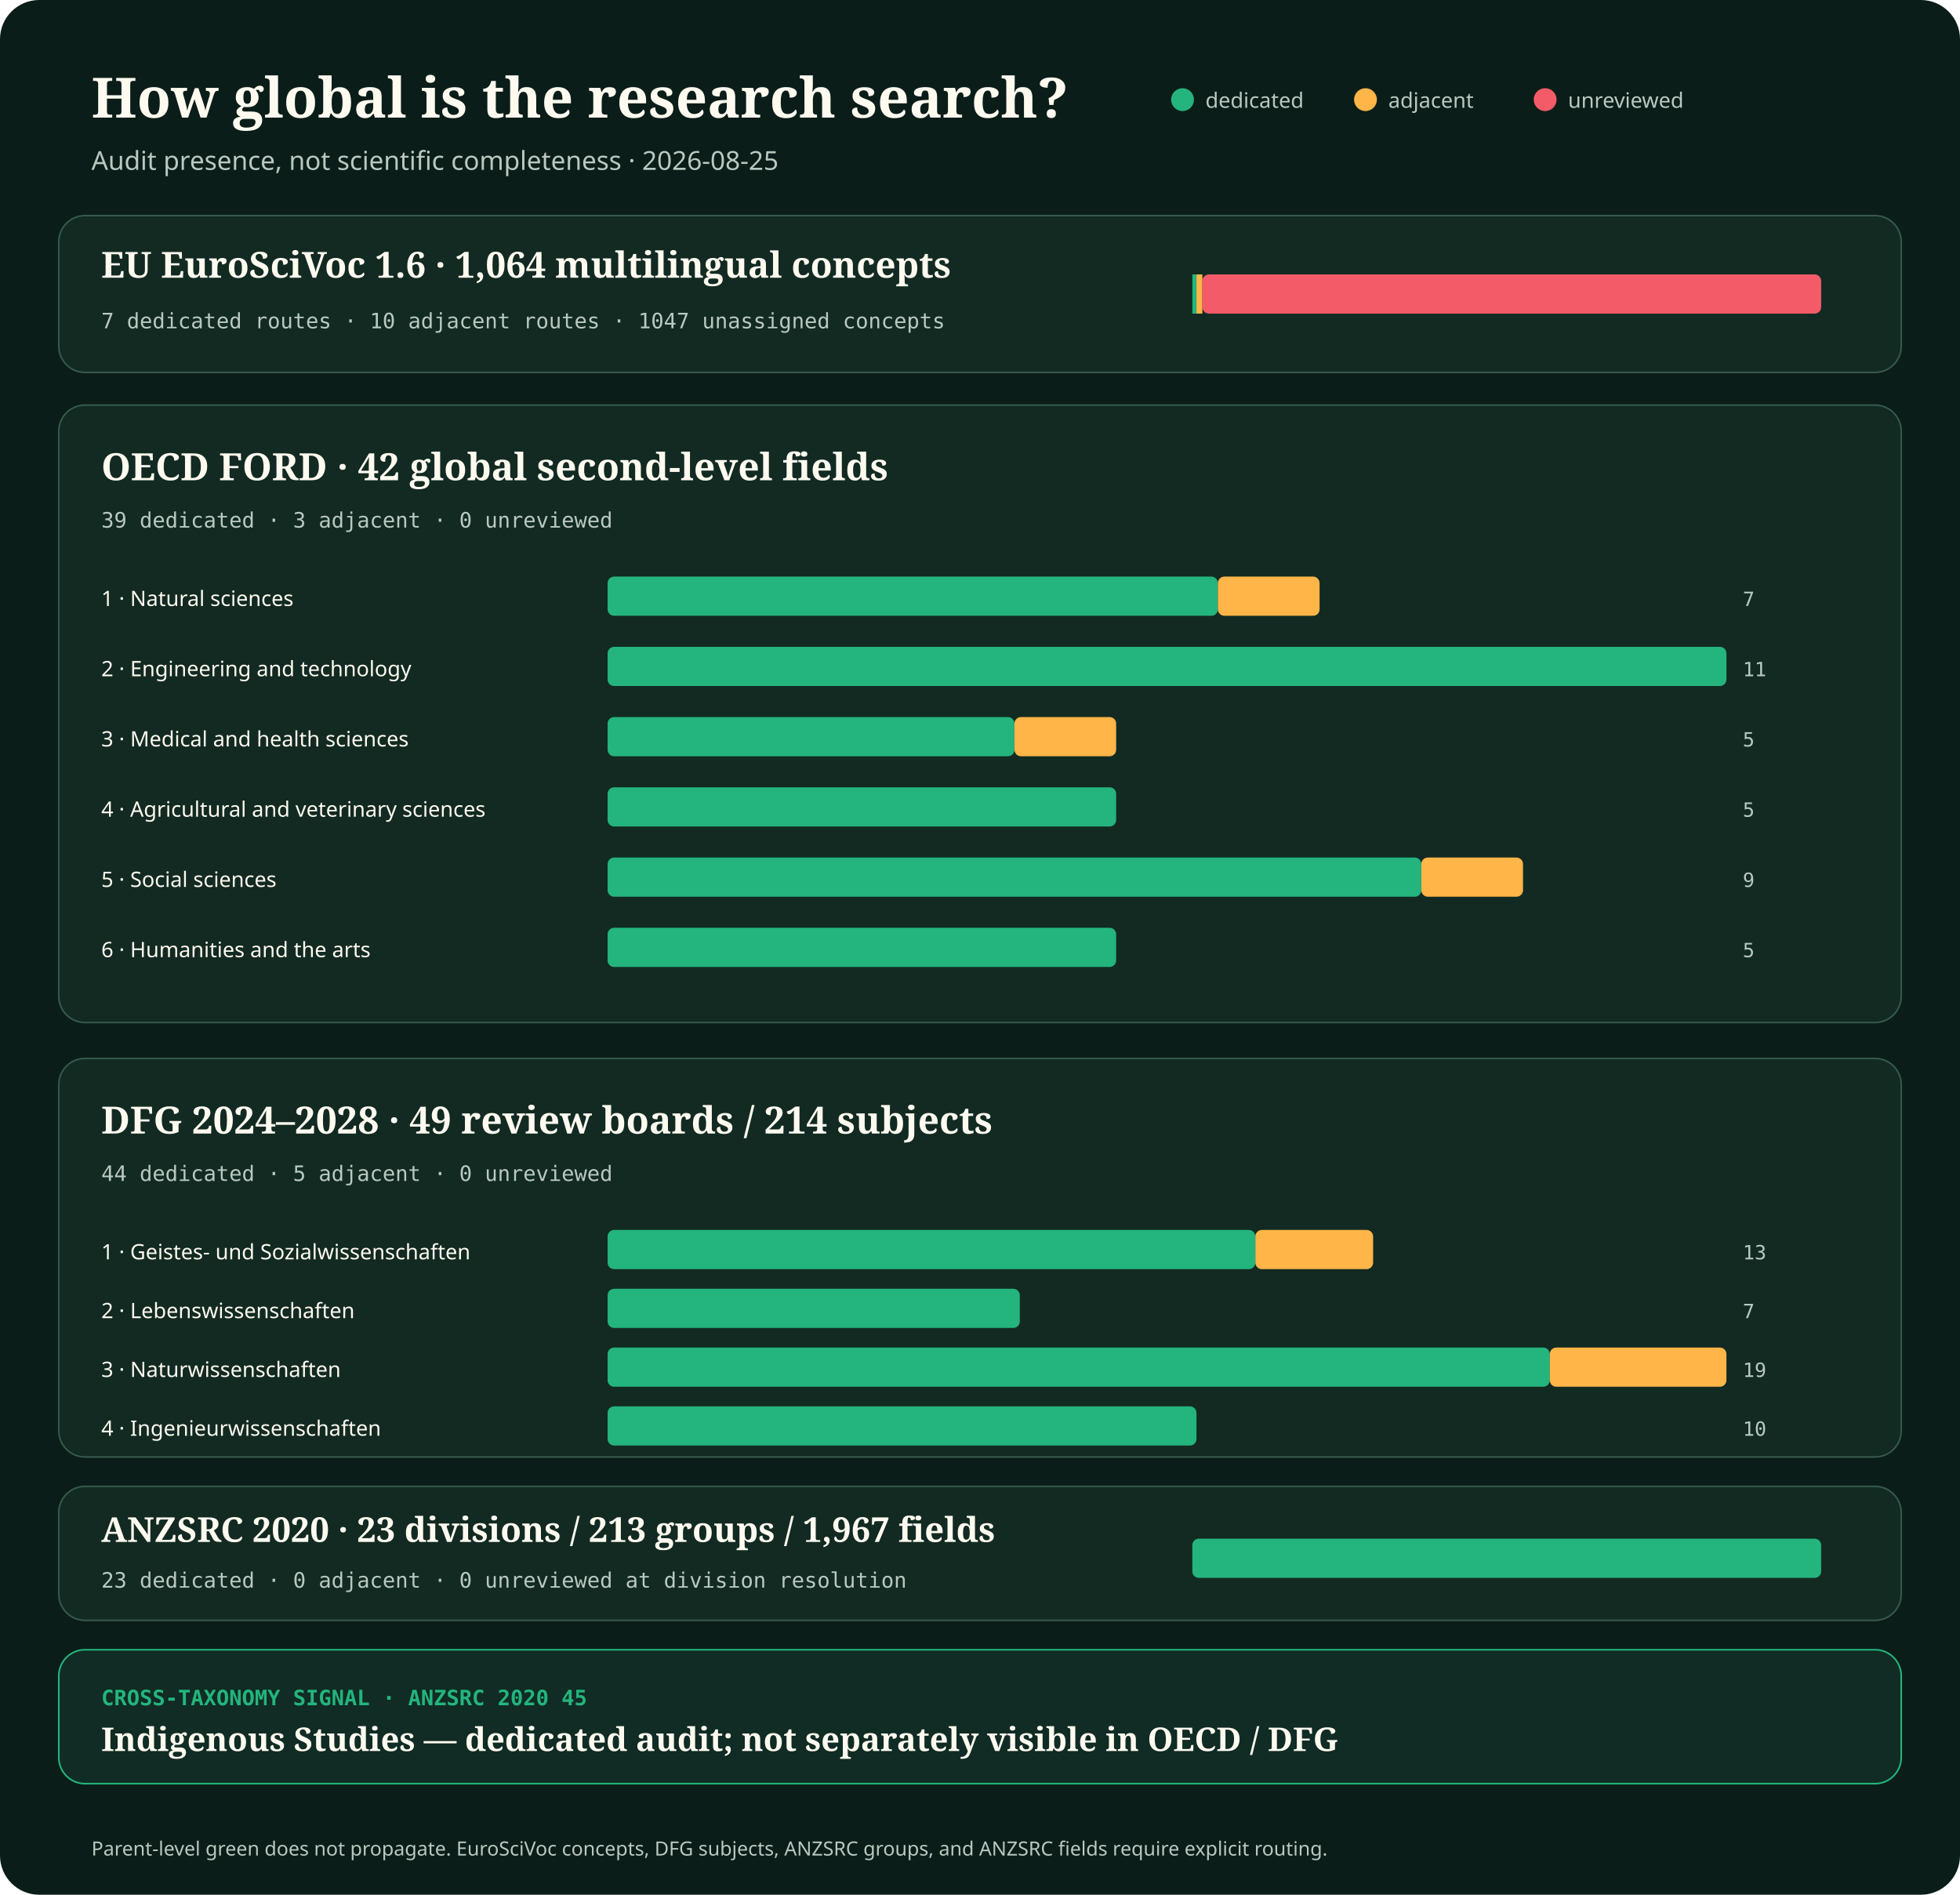
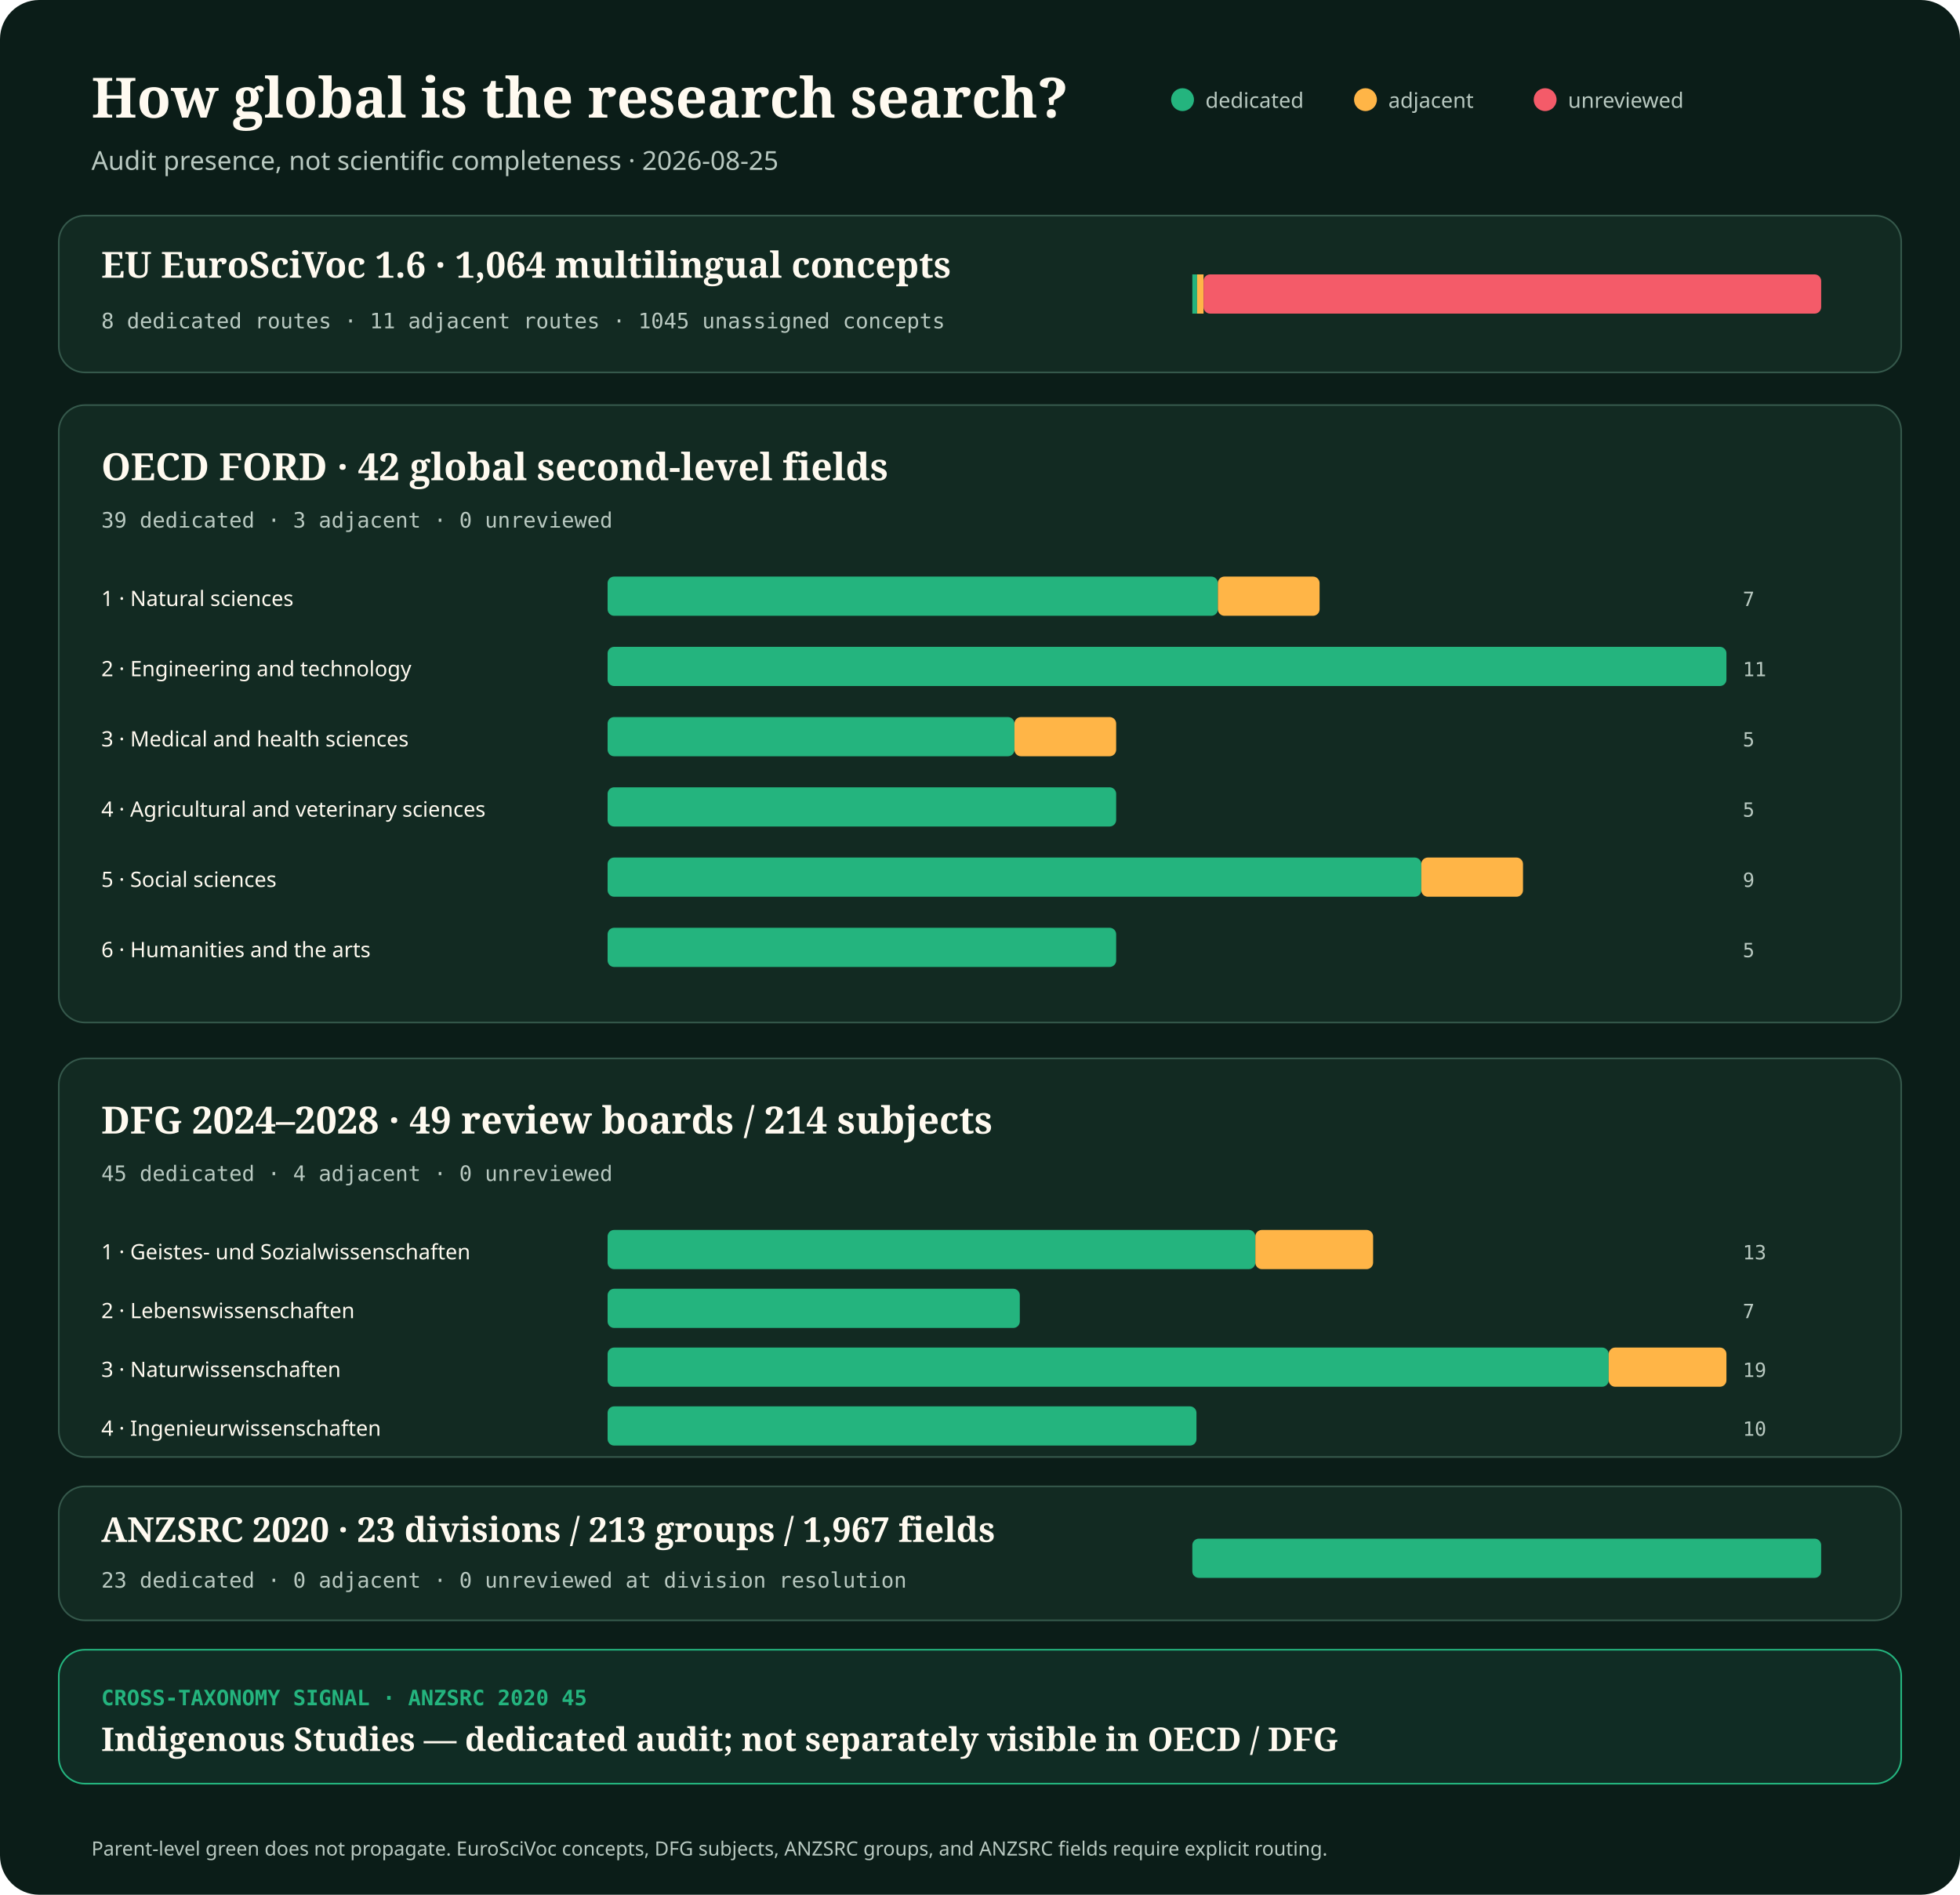
<svg xmlns="http://www.w3.org/2000/svg" width="1200" height="1160" viewBox="0 0 1200 1160" role="img" aria-labelledby="title description">
  <rect width="1200" height="1160" rx="24" fill="#0b1d18" />
  <text x="56" y="72" fill="#fffaf0" font-family="Georgia, serif" font-size="34" font-weight="700">How global is the research search?</text>
  <text x="56" y="104" fill="#b9c9c1" font-family="Segoe UI, sans-serif" font-size="16">Audit presence, not scientific completeness · 2026-08-25</text>
  <g transform="translate(724 61)">
    <circle cx="0" cy="0" r="7" fill="#24b47e" />
    <text x="14" y="5" fill="#b9c9c1" font-family="Segoe UI, sans-serif" font-size="13">dedicated</text>
    <circle cx="112" cy="0" r="7" fill="#ffb547" />
    <text x="126" y="5" fill="#b9c9c1" font-family="Segoe UI, sans-serif" font-size="13">adjacent</text>
    <circle cx="222" cy="0" r="7" fill="#f45b69" />
    <text x="236" y="5" fill="#b9c9c1" font-family="Segoe UI, sans-serif" font-size="13">unreviewed</text>
  </g>
  <rect x="36" y="132" width="1128" height="96" rx="16" fill="#122a22" stroke="#35584b" />
  <text x="62" y="170" fill="#fffaf0" font-family="Georgia, serif" font-size="22" font-weight="700">EU EuroSciVoc 1.6 · 1,064 multilingual concepts</text>
-   <text x="62" y="201" fill="#b9c9c1" font-family="Cascadia Mono, monospace" font-size="13">7 dedicated routes · 10 adjacent routes · 1047 unassigned concepts</text>
-   <rect x="730" y="168" width="2.533" height="24" rx="0" fill="#24b47e" />
-   <rect x="732.533" y="168" width="3.618" height="24" rx="0" fill="#ffb547" />
-   <rect x="736.151" y="168" width="378.849" height="24" rx="4" fill="#f45b69" />
+   <text x="62" y="201" fill="#b9c9c1" font-family="Cascadia Mono, monospace" font-size="13">8 dedicated routes · 11 adjacent routes · 1045 unassigned concepts</text>
+   <rect x="730" y="168" width="2.895" height="24" rx="0" fill="#24b47e" />
+   <rect x="732.895" y="168" width="3.98" height="24" rx="0" fill="#ffb547" />
+   <rect x="736.875" y="168" width="378.125" height="24" rx="4" fill="#f45b69" />
  <rect x="36" y="248" width="1128" height="378" rx="16" fill="#122a22" stroke="#35584b" />
  <text x="62" y="294" fill="#fffaf0" font-family="Georgia, serif" font-size="23" font-weight="700">OECD FORD · 42 global second-level fields</text>
  <text x="62" y="323" fill="#b9c9c1" font-family="Cascadia Mono, monospace" font-size="13">39 dedicated · 3 adjacent · 0 unreviewed</text>
  <text x="62" y="371" fill="#fffaf0" font-family="Segoe UI, sans-serif" font-size="13">1 · Natural sciences</text>
  <rect x="372" y="353" width="373.636" height="24" rx="4" fill="#24b47e" />
  <rect x="745.636" y="353" width="62.273" height="24" rx="4" fill="#ffb547" />
  <rect x="807.909" y="353" width="0" height="24" rx="0" fill="#f45b69" />
  <text x="1067" y="371" fill="#b9c9c1" font-family="Cascadia Mono, monospace" font-size="12">7</text>
  <text x="62" y="414" fill="#fffaf0" font-family="Segoe UI, sans-serif" font-size="13">2 · Engineering and technology</text>
  <rect x="372" y="396" width="685" height="24" rx="4" fill="#24b47e" />
  <rect x="1057" y="396" width="0" height="24" rx="0" fill="#ffb547" />
  <rect x="1057" y="396" width="0" height="24" rx="0" fill="#f45b69" />
  <text x="1067" y="414" fill="#b9c9c1" font-family="Cascadia Mono, monospace" font-size="12">11</text>
  <text x="62" y="457" fill="#fffaf0" font-family="Segoe UI, sans-serif" font-size="13">3 · Medical and health sciences</text>
  <rect x="372" y="439" width="249.091" height="24" rx="4" fill="#24b47e" />
  <rect x="621.091" y="439" width="62.273" height="24" rx="4" fill="#ffb547" />
  <rect x="683.364" y="439" width="0" height="24" rx="0" fill="#f45b69" />
  <text x="1067" y="457" fill="#b9c9c1" font-family="Cascadia Mono, monospace" font-size="12">5</text>
  <text x="62" y="500" fill="#fffaf0" font-family="Segoe UI, sans-serif" font-size="13">4 · Agricultural and veterinary sciences</text>
  <rect x="372" y="482" width="311.364" height="24" rx="4" fill="#24b47e" />
  <rect x="683.364" y="482" width="0" height="24" rx="0" fill="#ffb547" />
  <rect x="683.364" y="482" width="0" height="24" rx="0" fill="#f45b69" />
  <text x="1067" y="500" fill="#b9c9c1" font-family="Cascadia Mono, monospace" font-size="12">5</text>
  <text x="62" y="543" fill="#fffaf0" font-family="Segoe UI, sans-serif" font-size="13">5 · Social sciences</text>
  <rect x="372" y="525" width="498.182" height="24" rx="4" fill="#24b47e" />
  <rect x="870.182" y="525" width="62.273" height="24" rx="4" fill="#ffb547" />
  <rect x="932.455" y="525" width="0" height="24" rx="0" fill="#f45b69" />
  <text x="1067" y="543" fill="#b9c9c1" font-family="Cascadia Mono, monospace" font-size="12">9</text>
  <text x="62" y="586" fill="#fffaf0" font-family="Segoe UI, sans-serif" font-size="13">6 · Humanities and the arts</text>
  <rect x="372" y="568" width="311.364" height="24" rx="4" fill="#24b47e" />
  <rect x="683.364" y="568" width="0" height="24" rx="0" fill="#ffb547" />
  <rect x="683.364" y="568" width="0" height="24" rx="0" fill="#f45b69" />
  <text x="1067" y="586" fill="#b9c9c1" font-family="Cascadia Mono, monospace" font-size="12">5</text>
  <rect x="36" y="648" width="1128" height="244" rx="16" fill="#122a22" stroke="#35584b" />
  <text x="62" y="694" fill="#fffaf0" font-family="Georgia, serif" font-size="23" font-weight="700">DFG 2024–2028 · 49 review boards / 214 subjects</text>
-   <text x="62" y="723" fill="#b9c9c1" font-family="Cascadia Mono, monospace" font-size="13">44 dedicated · 5 adjacent · 0 unreviewed</text>
+   <text x="62" y="723" fill="#b9c9c1" font-family="Cascadia Mono, monospace" font-size="13">45 dedicated · 4 adjacent · 0 unreviewed</text>
  <text x="62" y="771" fill="#fffaf0" font-family="Segoe UI, sans-serif" font-size="13">1 · Geistes- und Sozialwissenschaften</text>
  <rect x="372" y="753" width="396.579" height="24" rx="4" fill="#24b47e" />
  <rect x="768.579" y="753" width="72.105" height="24" rx="4" fill="#ffb547" />
  <rect x="840.684" y="753" width="0" height="24" rx="0" fill="#f45b69" />
  <text x="1067" y="771" fill="#b9c9c1" font-family="Cascadia Mono, monospace" font-size="12">13</text>
  <text x="62" y="807" fill="#fffaf0" font-family="Segoe UI, sans-serif" font-size="13">2 · Lebenswissenschaften</text>
  <rect x="372" y="789" width="252.368" height="24" rx="4" fill="#24b47e" />
  <rect x="624.368" y="789" width="0" height="24" rx="0" fill="#ffb547" />
  <rect x="624.368" y="789" width="0" height="24" rx="0" fill="#f45b69" />
  <text x="1067" y="807" fill="#b9c9c1" font-family="Cascadia Mono, monospace" font-size="12">7</text>
  <text x="62" y="843" fill="#fffaf0" font-family="Segoe UI, sans-serif" font-size="13">3 · Naturwissenschaften</text>
-   <rect x="372" y="825" width="576.842" height="24" rx="4" fill="#24b47e" />
-   <rect x="948.842" y="825" width="108.158" height="24" rx="4" fill="#ffb547" />
+   <rect x="372" y="825" width="612.895" height="24" rx="4" fill="#24b47e" />
+   <rect x="984.895" y="825" width="72.105" height="24" rx="4" fill="#ffb547" />
  <rect x="1057" y="825" width="0" height="24" rx="0" fill="#f45b69" />
  <text x="1067" y="843" fill="#b9c9c1" font-family="Cascadia Mono, monospace" font-size="12">19</text>
  <text x="62" y="879" fill="#fffaf0" font-family="Segoe UI, sans-serif" font-size="13">4 · Ingenieurwissenschaften</text>
  <rect x="372" y="861" width="360.526" height="24" rx="4" fill="#24b47e" />
  <rect x="732.526" y="861" width="0" height="24" rx="0" fill="#ffb547" />
  <rect x="732.526" y="861" width="0" height="24" rx="0" fill="#f45b69" />
  <text x="1067" y="879" fill="#b9c9c1" font-family="Cascadia Mono, monospace" font-size="12">10</text>
  <rect x="36" y="910" width="1128" height="82" rx="16" fill="#122a22" stroke="#35584b" />
  <text x="62" y="944" fill="#fffaf0" font-family="Georgia, serif" font-size="21" font-weight="700">ANZSRC 2020 · 23 divisions / 213 groups / 1,967 fields</text>
  <text x="62" y="972" fill="#b9c9c1" font-family="Cascadia Mono, monospace" font-size="13">23 dedicated · 0 adjacent · 0 unreviewed at division resolution</text>
  <rect x="730" y="942" width="385" height="24" rx="4" fill="#24b47e" />
  <rect x="1115" y="942" width="0" height="24" rx="0" fill="#ffb547" />
  <rect x="1115" y="942" width="0" height="24" rx="0" fill="#f45b69" />
  <rect x="36" y="1010" width="1128" height="82" rx="16" fill="#102c24" stroke="#24b47e" />
  <text x="62" y="1044" fill="#24b47e" font-family="Cascadia Mono, monospace" font-size="13" font-weight="700">CROSS-TAXONOMY SIGNAL · ANZSRC 2020 45</text>
  <text x="62" y="1072" fill="#fffaf0" font-family="Georgia, serif" font-size="20" font-weight="700">Indigenous Studies — dedicated audit; not separately visible in OECD / DFG</text>
  <text x="56" y="1136" fill="#b9c9c1" font-family="Segoe UI, sans-serif" font-size="12">Parent-level green does not propagate. EuroSciVoc concepts, DFG subjects, ANZSRC groups, and ANZSRC fields require explicit routing.</text>
</svg>
